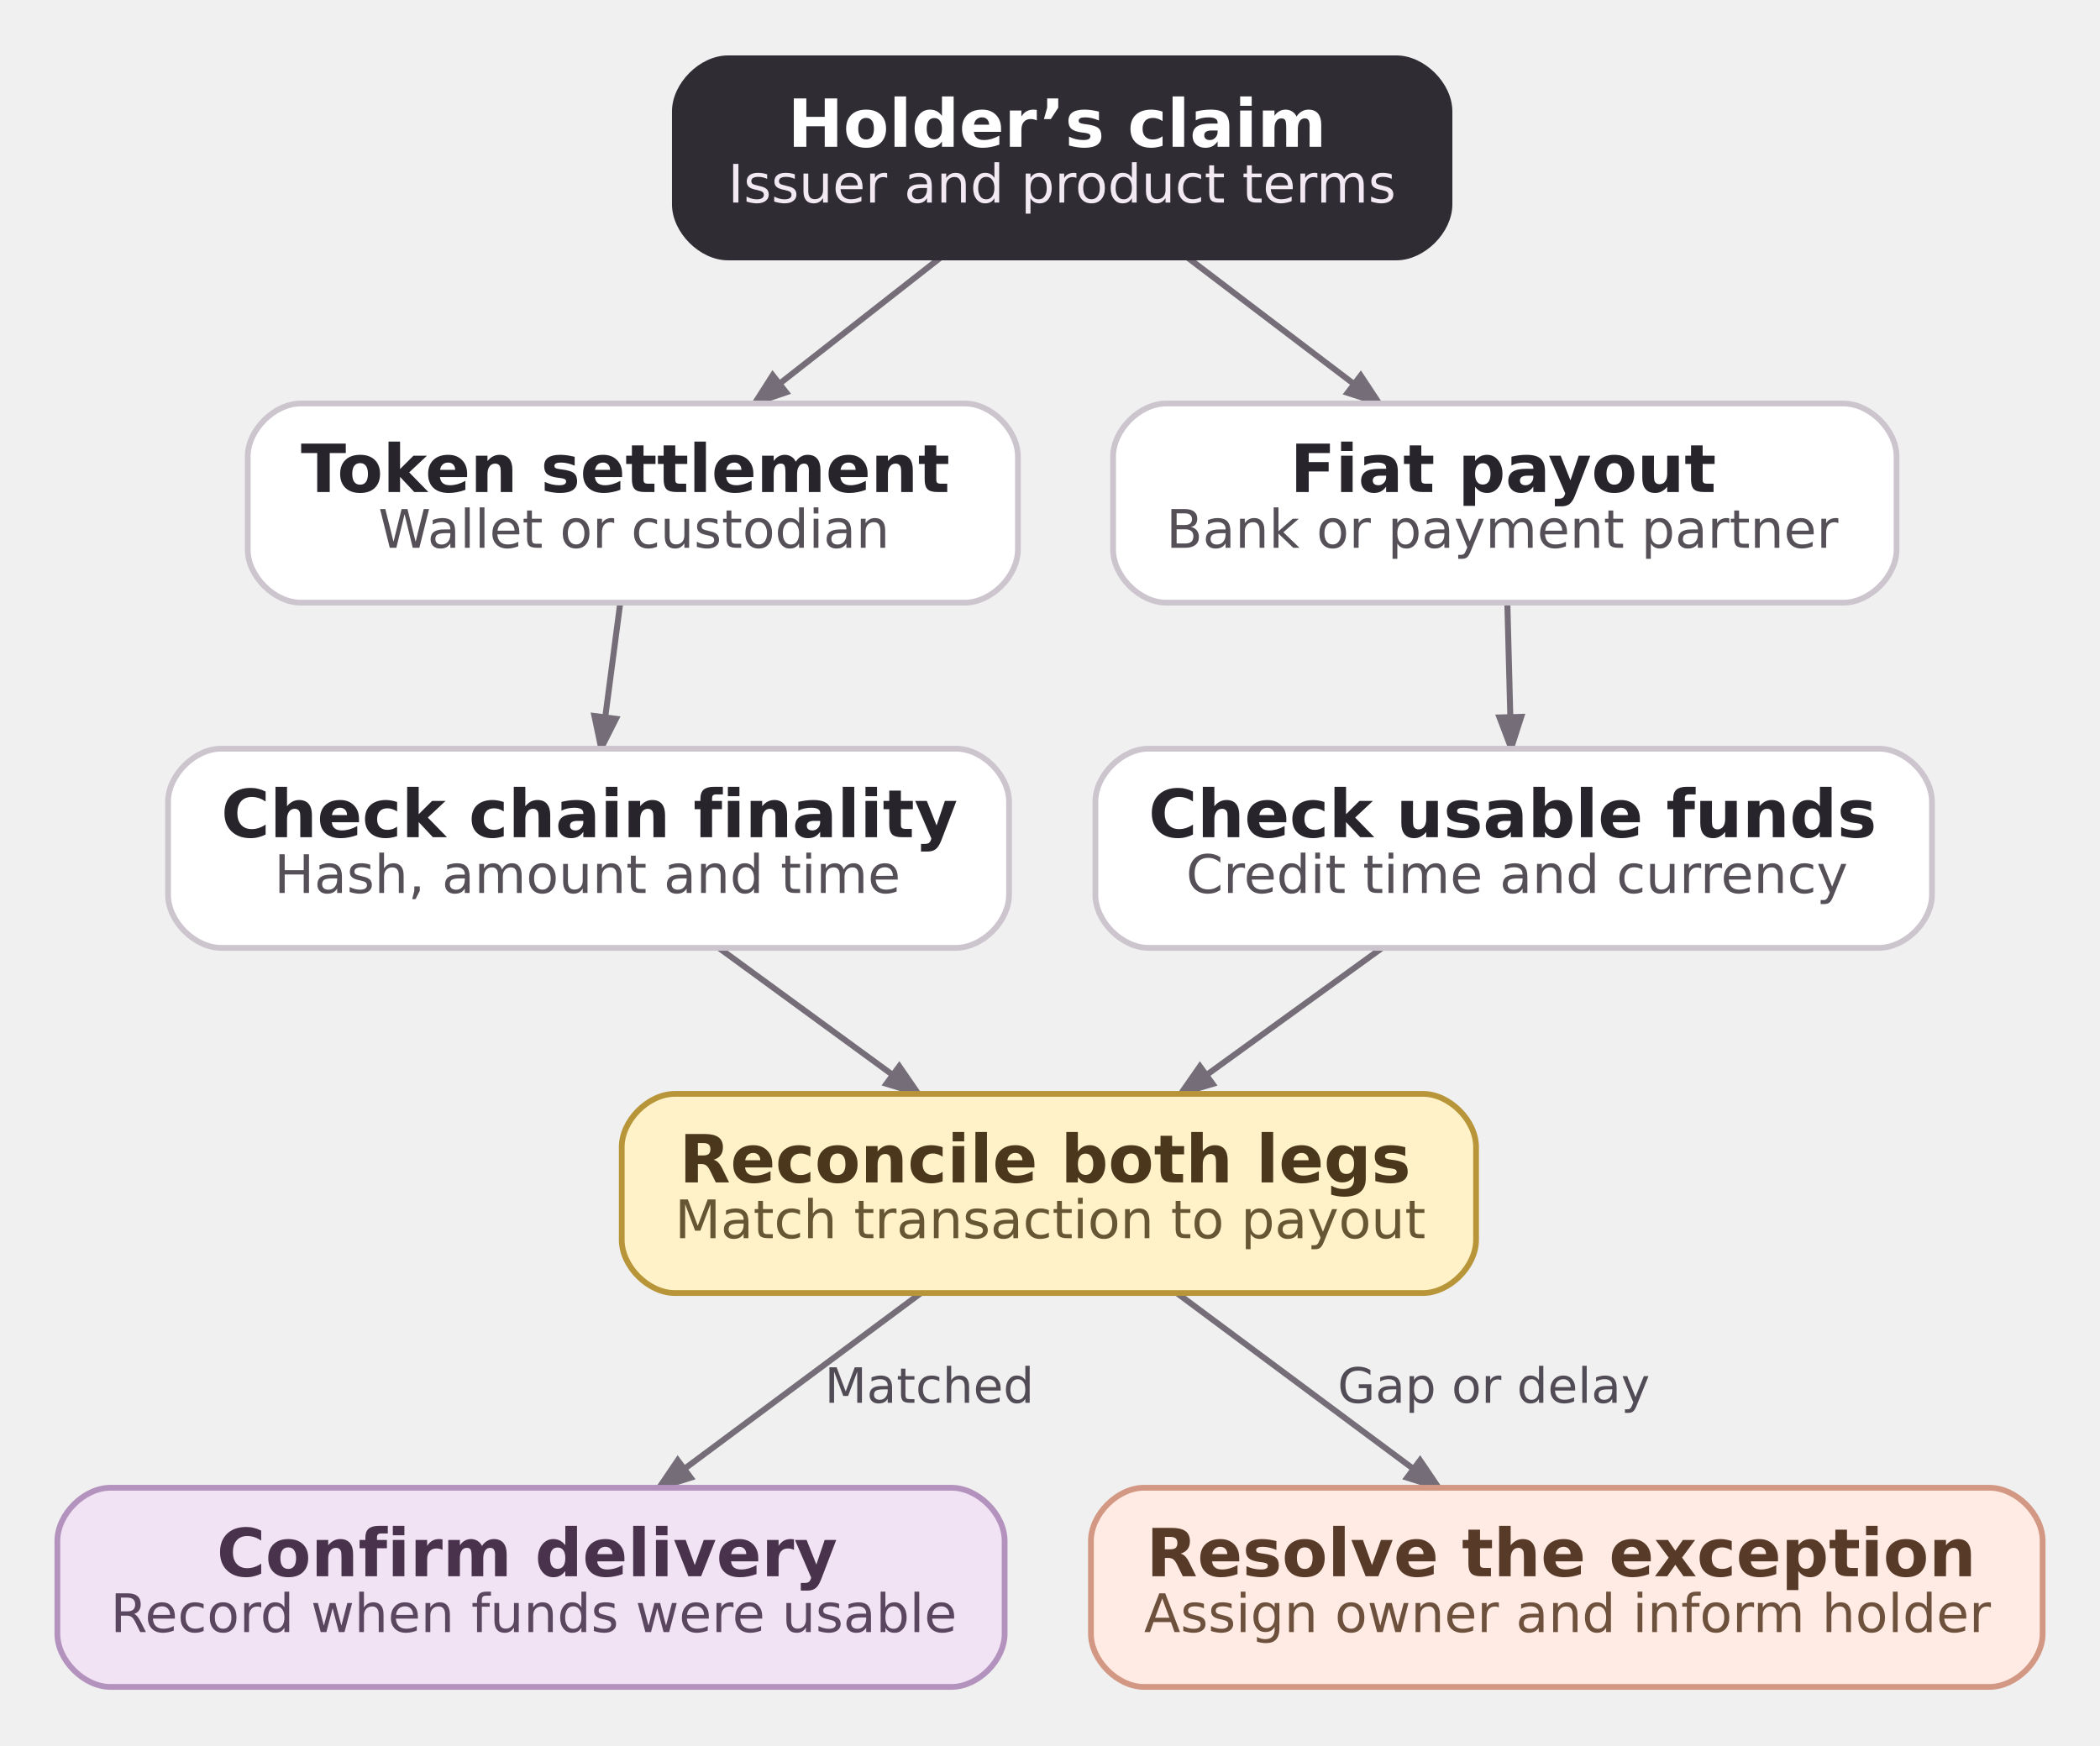
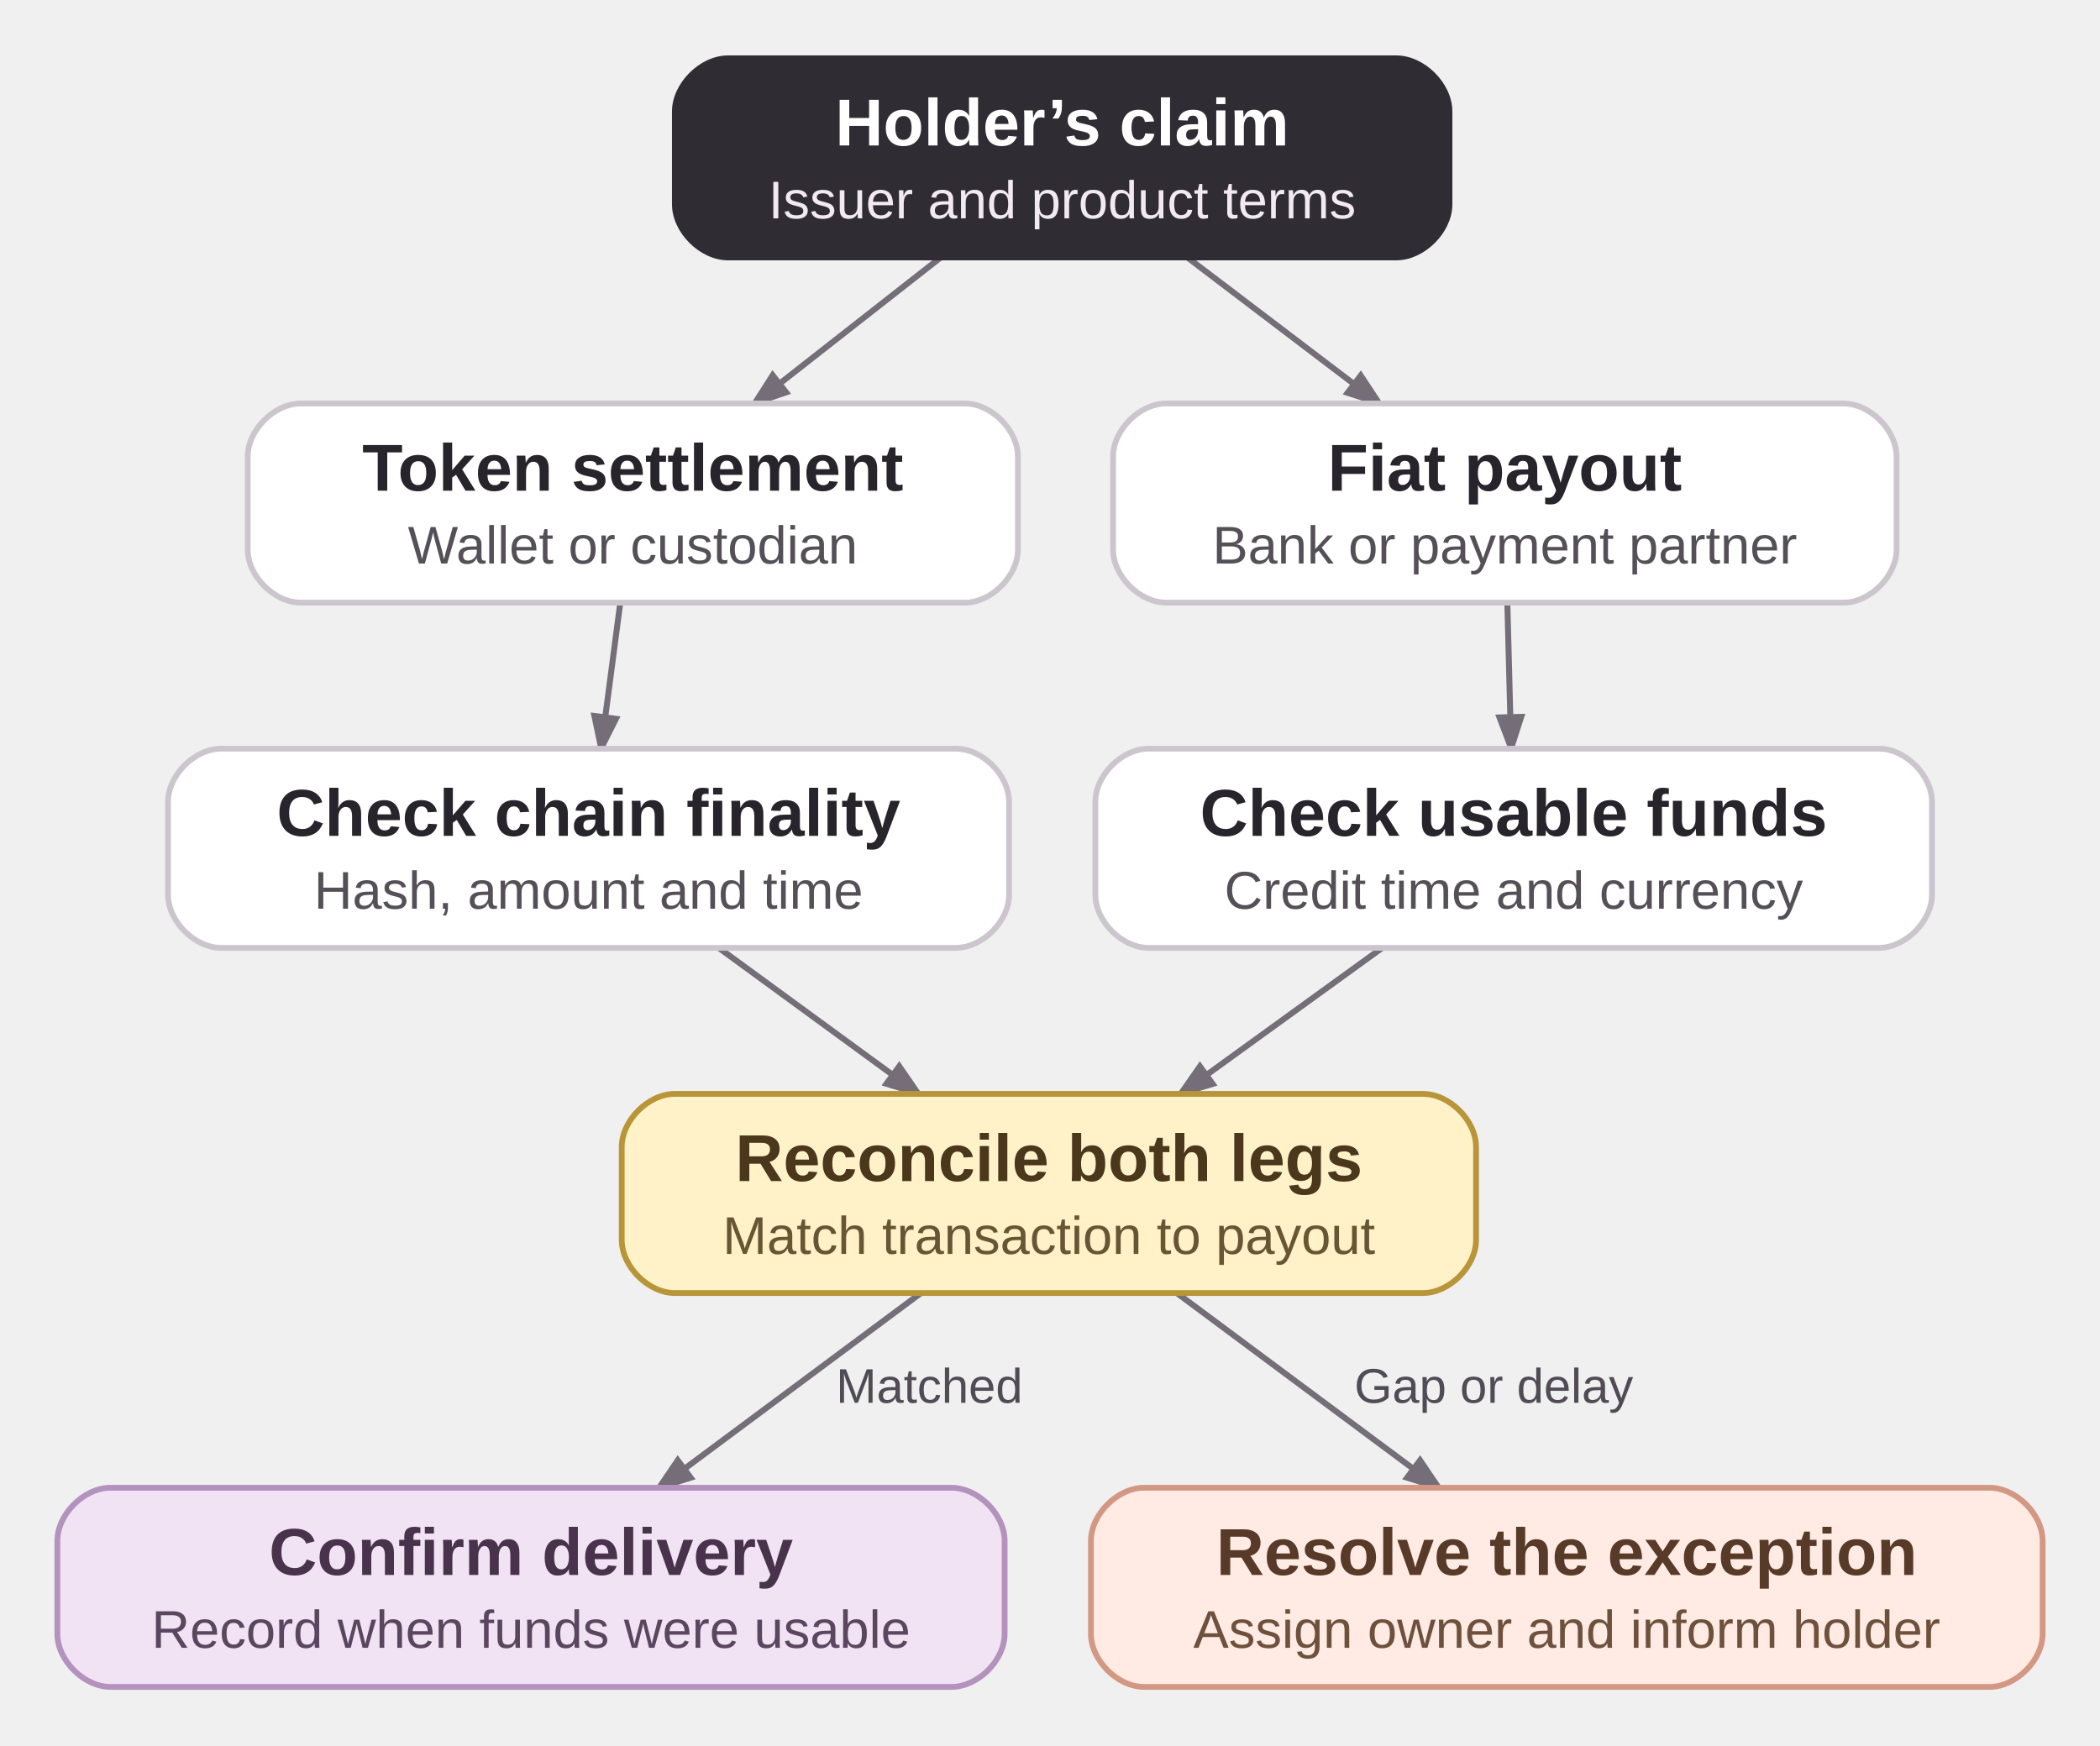
<svg xmlns="http://www.w3.org/2000/svg" width="474pt" height="394pt" viewBox="0.00 0.00 474.42 393.92" role="img" aria-labelledby="diagram-title diagram-desc" style="background:#fdfbf9">
  <g id="graph0" class="graph" transform="scale(1 1) rotate(0) translate(12.96 380.96)">
    <g id="edge1" class="edge">
      <path fill="none" stroke="#756e79" stroke-width="1.35" d="M199.46,-322.92C188.2,-314.1 175.07,-303.81 163.27,-294.57" />
      <polygon fill="#756e79" stroke="#756e79" stroke-width="1.35" points="164.63,-292.52 157.61,-290.13 161.6,-296.38 164.63,-292.52" />
    </g>
    <g id="edge2" class="edge">
      <path fill="none" stroke="#756e79" stroke-width="1.35" d="M255.39,-322.92C267,-314.1 280.54,-303.81 292.7,-294.57" />
      <polygon fill="#756e79" stroke="#756e79" stroke-width="1.35" points="294.45,-296.32 298.54,-290.13 291.48,-292.41 294.45,-296.32" />
    </g>
    <g id="edge3" class="edge">
      <path fill="none" stroke="#756e79" stroke-width="1.35" d="M127.16,-244.92C126.11,-236.9 124.89,-227.67 123.77,-219.11" />
      <polygon fill="#756e79" stroke="#756e79" stroke-width="1.35" points="126.19,-218.75 122.85,-212.13 121.33,-219.39 126.19,-218.75" />
    </g>
    <g id="edge4" class="edge">
      <path fill="none" stroke="#756e79" stroke-width="1.35" d="M327.57,-244.92C327.78,-236.98 328.02,-227.85 328.24,-219.37" />
      <polygon fill="#756e79" stroke="#756e79" stroke-width="1.35" points="330.7,-219.19 328.43,-212.13 325.8,-219.06 330.7,-219.19" />
    </g>
    <g id="edge5" class="edge">
      <path fill="none" stroke="#756e79" stroke-width="1.35" d="M149.52,-166.92C161.71,-158.02 175.94,-147.62 188.67,-138.32" />
      <polygon fill="#756e79" stroke="#756e79" stroke-width="1.35" points="190.2,-140.24 194.4,-134.13 187.3,-136.28 190.2,-140.24" />
    </g>
    <g id="edge6" class="edge">
      <path fill="none" stroke="#756e79" stroke-width="1.35" d="M299.19,-166.92C286.89,-158.02 272.53,-147.62 259.67,-138.32" />
      <polygon fill="#756e79" stroke="#756e79" stroke-width="1.35" points="260.99,-136.25 253.88,-134.13 258.12,-140.22 260.99,-136.25" />
    </g>
    <g id="edge7" class="edge">
      <path fill="none" stroke="#756e79" stroke-width="1.35" d="M195.08,-88.99C178.91,-76.97 158.64,-61.9 141.63,-49.25" />
      <polygon fill="#756e79" stroke="#756e79" stroke-width="1.35" points="143.07,-47.27 135.99,-45.06 140.15,-51.2 143.07,-47.27" />
-       <text text-anchor="middle" x="197" y="-64.2" font-family="DejaVu Sans" font-size="11.00" fill="#514b56">Matched</text>
+       <text text-anchor="middle" x="197" y="-64.2" font-family="Arial, Helvetica, DejaVu Sans, sans-serif" font-size="11.00" fill="#514b56">Matched</text>
    </g>
    <g id="edge8" class="edge">
      <path fill="none" stroke="#756e79" stroke-width="1.35" d="M252.92,-88.99C269.09,-76.97 289.36,-61.9 306.37,-49.25" />
      <polygon fill="#756e79" stroke="#756e79" stroke-width="1.35" points="307.85,-51.2 312.01,-45.06 304.93,-47.27 307.85,-51.2" />
-       <text text-anchor="middle" x="324.5" y="-64.2" font-family="DejaVu Sans" font-size="11.00" fill="#514b56">Gap or delay</text>
+       <text text-anchor="middle" x="324.5" y="-64.2" font-family="Arial, Helvetica, DejaVu Sans, sans-serif" font-size="11.00" fill="#514b56">Gap or delay</text>
    </g>
    <g id="node1" class="node">
      <path fill="#302c34" stroke="#302c34" stroke-width="1.3" d="M302.5,-368C302.5,-368 151.5,-368 151.5,-368 145.5,-368 139.5,-362 139.5,-356 139.5,-356 139.5,-335 139.5,-335 139.5,-329 145.5,-323 151.5,-323 151.5,-323 302.5,-323 302.5,-323 308.5,-323 314.5,-329 314.5,-335 314.5,-335 314.5,-356 314.5,-356 314.5,-362 308.5,-368 302.5,-368" />
-       <text text-anchor="start" x="165" y="-348" font-family="DejaVu Sans" font-weight="bold" font-size="15.00" fill="#ffffff">Holder’s claim</text>
-       <text text-anchor="start" x="151.5" y="-335.4" font-family="DejaVu Sans" font-size="12.00" fill="#f2e9f3">Issuer and product terms</text>
+       <text text-anchor="middle" x="227.00" y="-353.50" font-family="Arial, Helvetica, DejaVu Sans, sans-serif" font-weight="bold" font-size="15.00" fill="#ffffff" dominant-baseline="central">Holder’s claim</text>
+       <text text-anchor="middle" x="227.00" y="-336.00" font-family="Arial, Helvetica, DejaVu Sans, sans-serif" font-size="12.00" fill="#f2e9f3" dominant-baseline="central">Issuer and product terms</text>
    </g>
    <g id="node2" class="node">
      <path fill="#ffffff" stroke="#ccc5ce" stroke-width="1.3" d="M205,-290C205,-290 55,-290 55,-290 49,-290 43,-284 43,-278 43,-278 43,-257 43,-257 43,-251 49,-245 55,-245 55,-245 205,-245 205,-245 211,-245 217,-251 217,-257 217,-257 217,-278 217,-278 217,-284 211,-290 205,-290" />
-       <text text-anchor="start" x="55" y="-270" font-family="DejaVu Sans" font-weight="bold" font-size="15.00" fill="#28242c">Token settlement</text>
-       <text text-anchor="start" x="72.5" y="-257.4" font-family="DejaVu Sans" font-size="12.00" fill="#554f58">Wallet or custodian</text>
+       <text text-anchor="middle" x="130.00" y="-275.50" font-family="Arial, Helvetica, DejaVu Sans, sans-serif" font-weight="bold" font-size="15.00" fill="#28242c" dominant-baseline="central">Token settlement</text>
+       <text text-anchor="middle" x="130.00" y="-258.00" font-family="Arial, Helvetica, DejaVu Sans, sans-serif" font-size="12.00" fill="#554f58" dominant-baseline="central">Wallet or custodian</text>
    </g>
    <g id="node3" class="node">
      <path fill="#ffffff" stroke="#ccc5ce" stroke-width="1.3" d="M403.5,-290C403.5,-290 250.5,-290 250.5,-290 244.5,-290 238.5,-284 238.5,-278 238.5,-278 238.5,-257 238.5,-257 238.5,-251 244.5,-245 250.5,-245 250.5,-245 403.5,-245 403.5,-245 409.5,-245 415.5,-251 415.5,-257 415.5,-257 415.5,-278 415.5,-278 415.5,-284 409.5,-290 403.5,-290" />
-       <text text-anchor="start" x="278.5" y="-270" font-family="DejaVu Sans" font-weight="bold" font-size="15.00" fill="#28242c">Fiat payout</text>
-       <text text-anchor="start" x="250.5" y="-257.4" font-family="DejaVu Sans" font-size="12.00" fill="#554f58">Bank or payment partner</text>
+       <text text-anchor="middle" x="327.00" y="-275.50" font-family="Arial, Helvetica, DejaVu Sans, sans-serif" font-weight="bold" font-size="15.00" fill="#28242c" dominant-baseline="central">Fiat payout</text>
+       <text text-anchor="middle" x="327.00" y="-258.00" font-family="Arial, Helvetica, DejaVu Sans, sans-serif" font-size="12.00" fill="#554f58" dominant-baseline="central">Bank or payment partner</text>
    </g>
    <g id="node4" class="node">
      <path fill="#ffffff" stroke="#ccc5ce" stroke-width="1.3" d="M203,-212C203,-212 37,-212 37,-212 31,-212 25,-206 25,-200 25,-200 25,-179 25,-179 25,-173 31,-167 37,-167 37,-167 203,-167 203,-167 209,-167 215,-173 215,-179 215,-179 215,-200 215,-200 215,-206 209,-212 203,-212" />
-       <text text-anchor="start" x="37" y="-192" font-family="DejaVu Sans" font-weight="bold" font-size="15.00" fill="#28242c">Check chain finality</text>
-       <text text-anchor="start" x="49" y="-179.4" font-family="DejaVu Sans" font-size="12.00" fill="#554f58">Hash, amount and time</text>
+       <text text-anchor="middle" x="120.00" y="-197.50" font-family="Arial, Helvetica, DejaVu Sans, sans-serif" font-weight="bold" font-size="15.00" fill="#28242c" dominant-baseline="central">Check chain finality</text>
+       <text text-anchor="middle" x="120.00" y="-180.00" font-family="Arial, Helvetica, DejaVu Sans, sans-serif" font-size="12.00" fill="#554f58" dominant-baseline="central">Hash, amount and time</text>
    </g>
    <g id="node5" class="node">
      <path fill="#ffffff" stroke="#ccc5ce" stroke-width="1.3" d="M411.5,-212C411.5,-212 246.5,-212 246.5,-212 240.5,-212 234.5,-206 234.5,-200 234.5,-200 234.5,-179 234.5,-179 234.5,-173 240.5,-167 246.5,-167 246.5,-167 411.5,-167 411.5,-167 417.5,-167 423.5,-173 423.5,-179 423.5,-179 423.5,-200 423.5,-200 423.5,-206 417.5,-212 411.5,-212" />
-       <text text-anchor="start" x="246.5" y="-192" font-family="DejaVu Sans" font-weight="bold" font-size="15.00" fill="#28242c">Check usable funds</text>
-       <text text-anchor="start" x="255" y="-179.4" font-family="DejaVu Sans" font-size="12.00" fill="#554f58">Credit time and currency</text>
+       <text text-anchor="middle" x="329.00" y="-197.50" font-family="Arial, Helvetica, DejaVu Sans, sans-serif" font-weight="bold" font-size="15.00" fill="#28242c" dominant-baseline="central">Check usable funds</text>
+       <text text-anchor="middle" x="329.00" y="-180.00" font-family="Arial, Helvetica, DejaVu Sans, sans-serif" font-size="12.00" fill="#554f58" dominant-baseline="central">Credit time and currency</text>
    </g>
    <g id="node6" class="node">
      <path fill="#fff2c8" stroke="#b79538" stroke-width="1.3" d="M308.5,-134C308.5,-134 139.5,-134 139.5,-134 133.5,-134 127.5,-128 127.5,-122 127.5,-122 127.5,-101 127.5,-101 127.5,-95 133.5,-89 139.5,-89 139.5,-89 308.5,-89 308.5,-89 314.5,-89 320.5,-95 320.5,-101 320.5,-101 320.5,-122 320.5,-122 320.5,-128 314.5,-134 308.5,-134" />
-       <text text-anchor="start" x="140.5" y="-114" font-family="DejaVu Sans" font-weight="bold" font-size="15.00" fill="#4b381c">Reconcile both legs</text>
-       <text text-anchor="start" x="139.5" y="-101.4" font-family="DejaVu Sans" font-size="12.00" fill="#665634">Match transaction to payout</text>
+       <text text-anchor="middle" x="224.00" y="-119.50" font-family="Arial, Helvetica, DejaVu Sans, sans-serif" font-weight="bold" font-size="15.00" fill="#4b381c" dominant-baseline="central">Reconcile both legs</text>
+       <text text-anchor="middle" x="224.00" y="-102.00" font-family="Arial, Helvetica, DejaVu Sans, sans-serif" font-size="12.00" fill="#665634" dominant-baseline="central">Match transaction to payout</text>
    </g>
    <g id="node7" class="node">
      <path fill="#f1e2f4" stroke="#b392bd" stroke-width="1.3" d="M202,-45C202,-45 12,-45 12,-45 6,-45 0,-39 0,-33 0,-33 0,-12 0,-12 0,-6 6,0 12,0 12,0 202,0 202,0 208,0 214,-6 214,-12 214,-12 214,-33 214,-33 214,-39 208,-45 202,-45" />
-       <text text-anchor="start" x="36" y="-25" font-family="DejaVu Sans" font-weight="bold" font-size="15.00" fill="#49334c">Confirm delivery</text>
-       <text text-anchor="start" x="12" y="-12.4" font-family="DejaVu Sans" font-size="12.00" fill="#5a465f">Record when funds were usable</text>
+       <text text-anchor="middle" x="107.00" y="-30.50" font-family="Arial, Helvetica, DejaVu Sans, sans-serif" font-weight="bold" font-size="15.00" fill="#49334c" dominant-baseline="central">Confirm delivery</text>
+       <text text-anchor="middle" x="107.00" y="-13.00" font-family="Arial, Helvetica, DejaVu Sans, sans-serif" font-size="12.00" fill="#5a465f" dominant-baseline="central">Record when funds were usable</text>
    </g>
    <g id="node8" class="node">
      <path fill="#ffebe3" stroke="#d39883" stroke-width="1.3" d="M436.5,-45C436.5,-45 245.5,-45 245.5,-45 239.5,-45 233.5,-39 233.5,-33 233.5,-33 233.5,-12 233.5,-12 233.5,-6 239.5,0 245.5,0 245.5,0 436.5,0 436.5,0 442.5,0 448.5,-6 448.5,-12 448.5,-12 448.5,-33 448.5,-33 448.5,-39 442.5,-45 436.5,-45" />
-       <text text-anchor="start" x="246" y="-25" font-family="DejaVu Sans" font-weight="bold" font-size="15.00" fill="#583a28">Resolve the exception</text>
-       <text text-anchor="start" x="245.5" y="-12.4" font-family="DejaVu Sans" font-size="12.00" fill="#6e513d">Assign owner and inform holder</text>
+       <text text-anchor="middle" x="341.00" y="-30.50" font-family="Arial, Helvetica, DejaVu Sans, sans-serif" font-weight="bold" font-size="15.00" fill="#583a28" dominant-baseline="central">Resolve the exception</text>
+       <text text-anchor="middle" x="341.00" y="-13.00" font-family="Arial, Helvetica, DejaVu Sans, sans-serif" font-size="12.00" fill="#6e513d" dominant-baseline="central">Assign owner and inform holder</text>
    </g>
  </g>
</svg>
